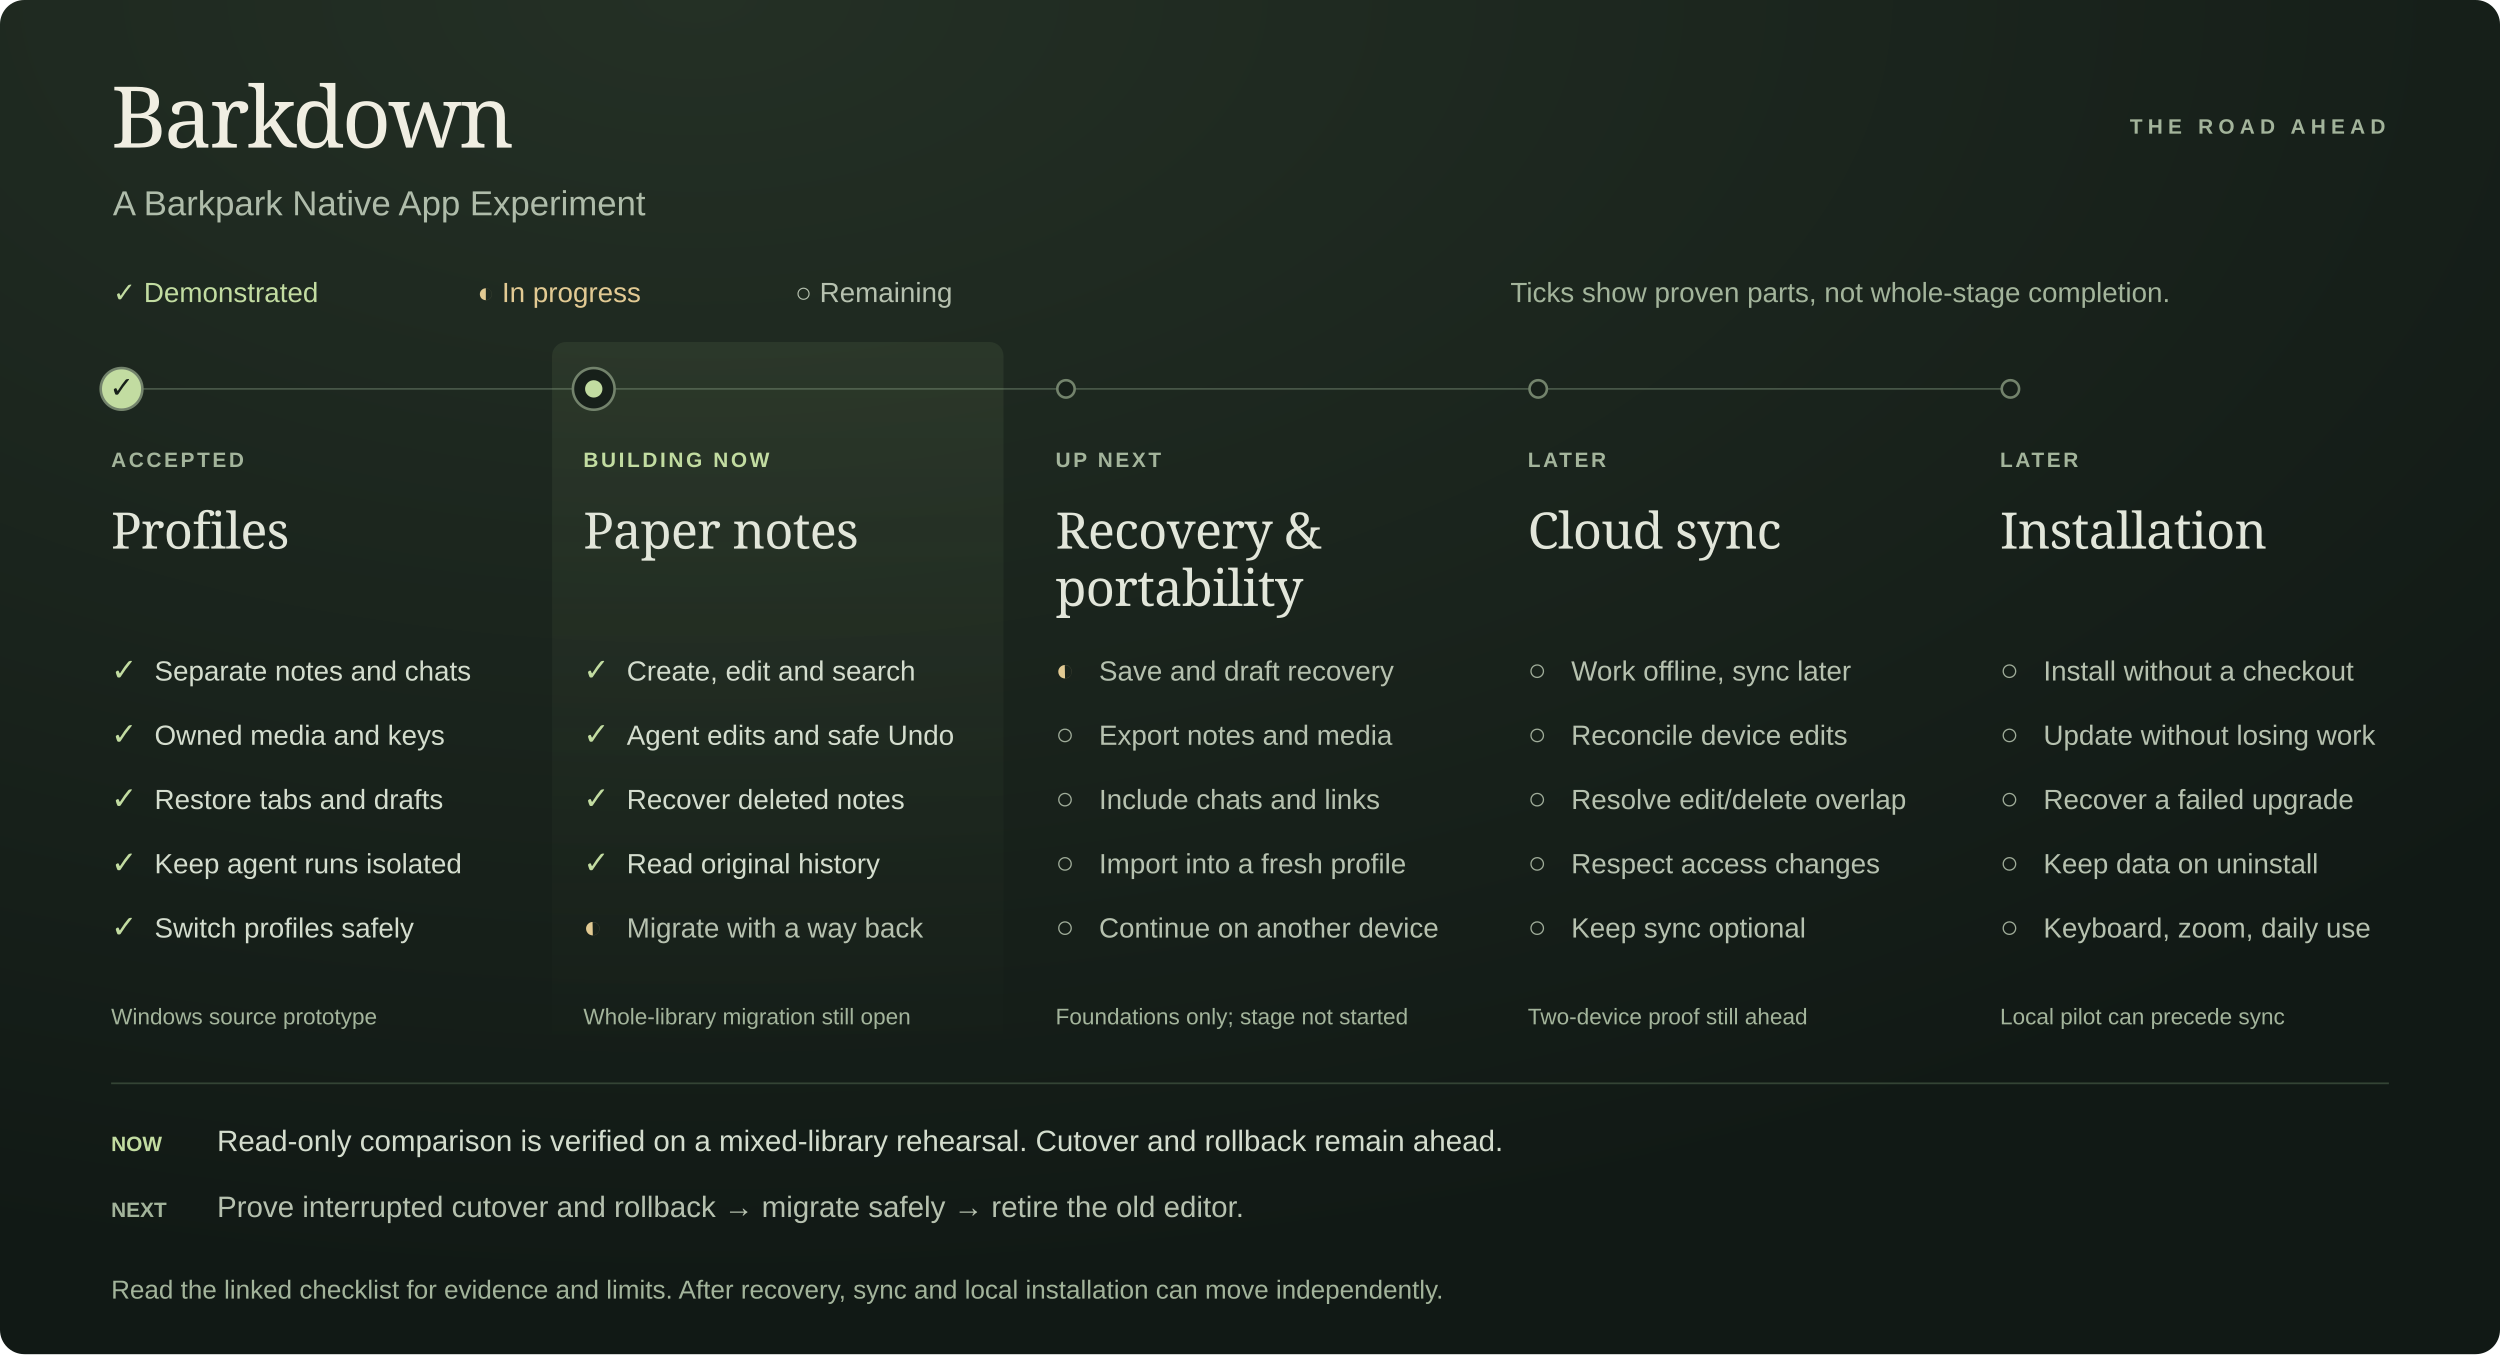
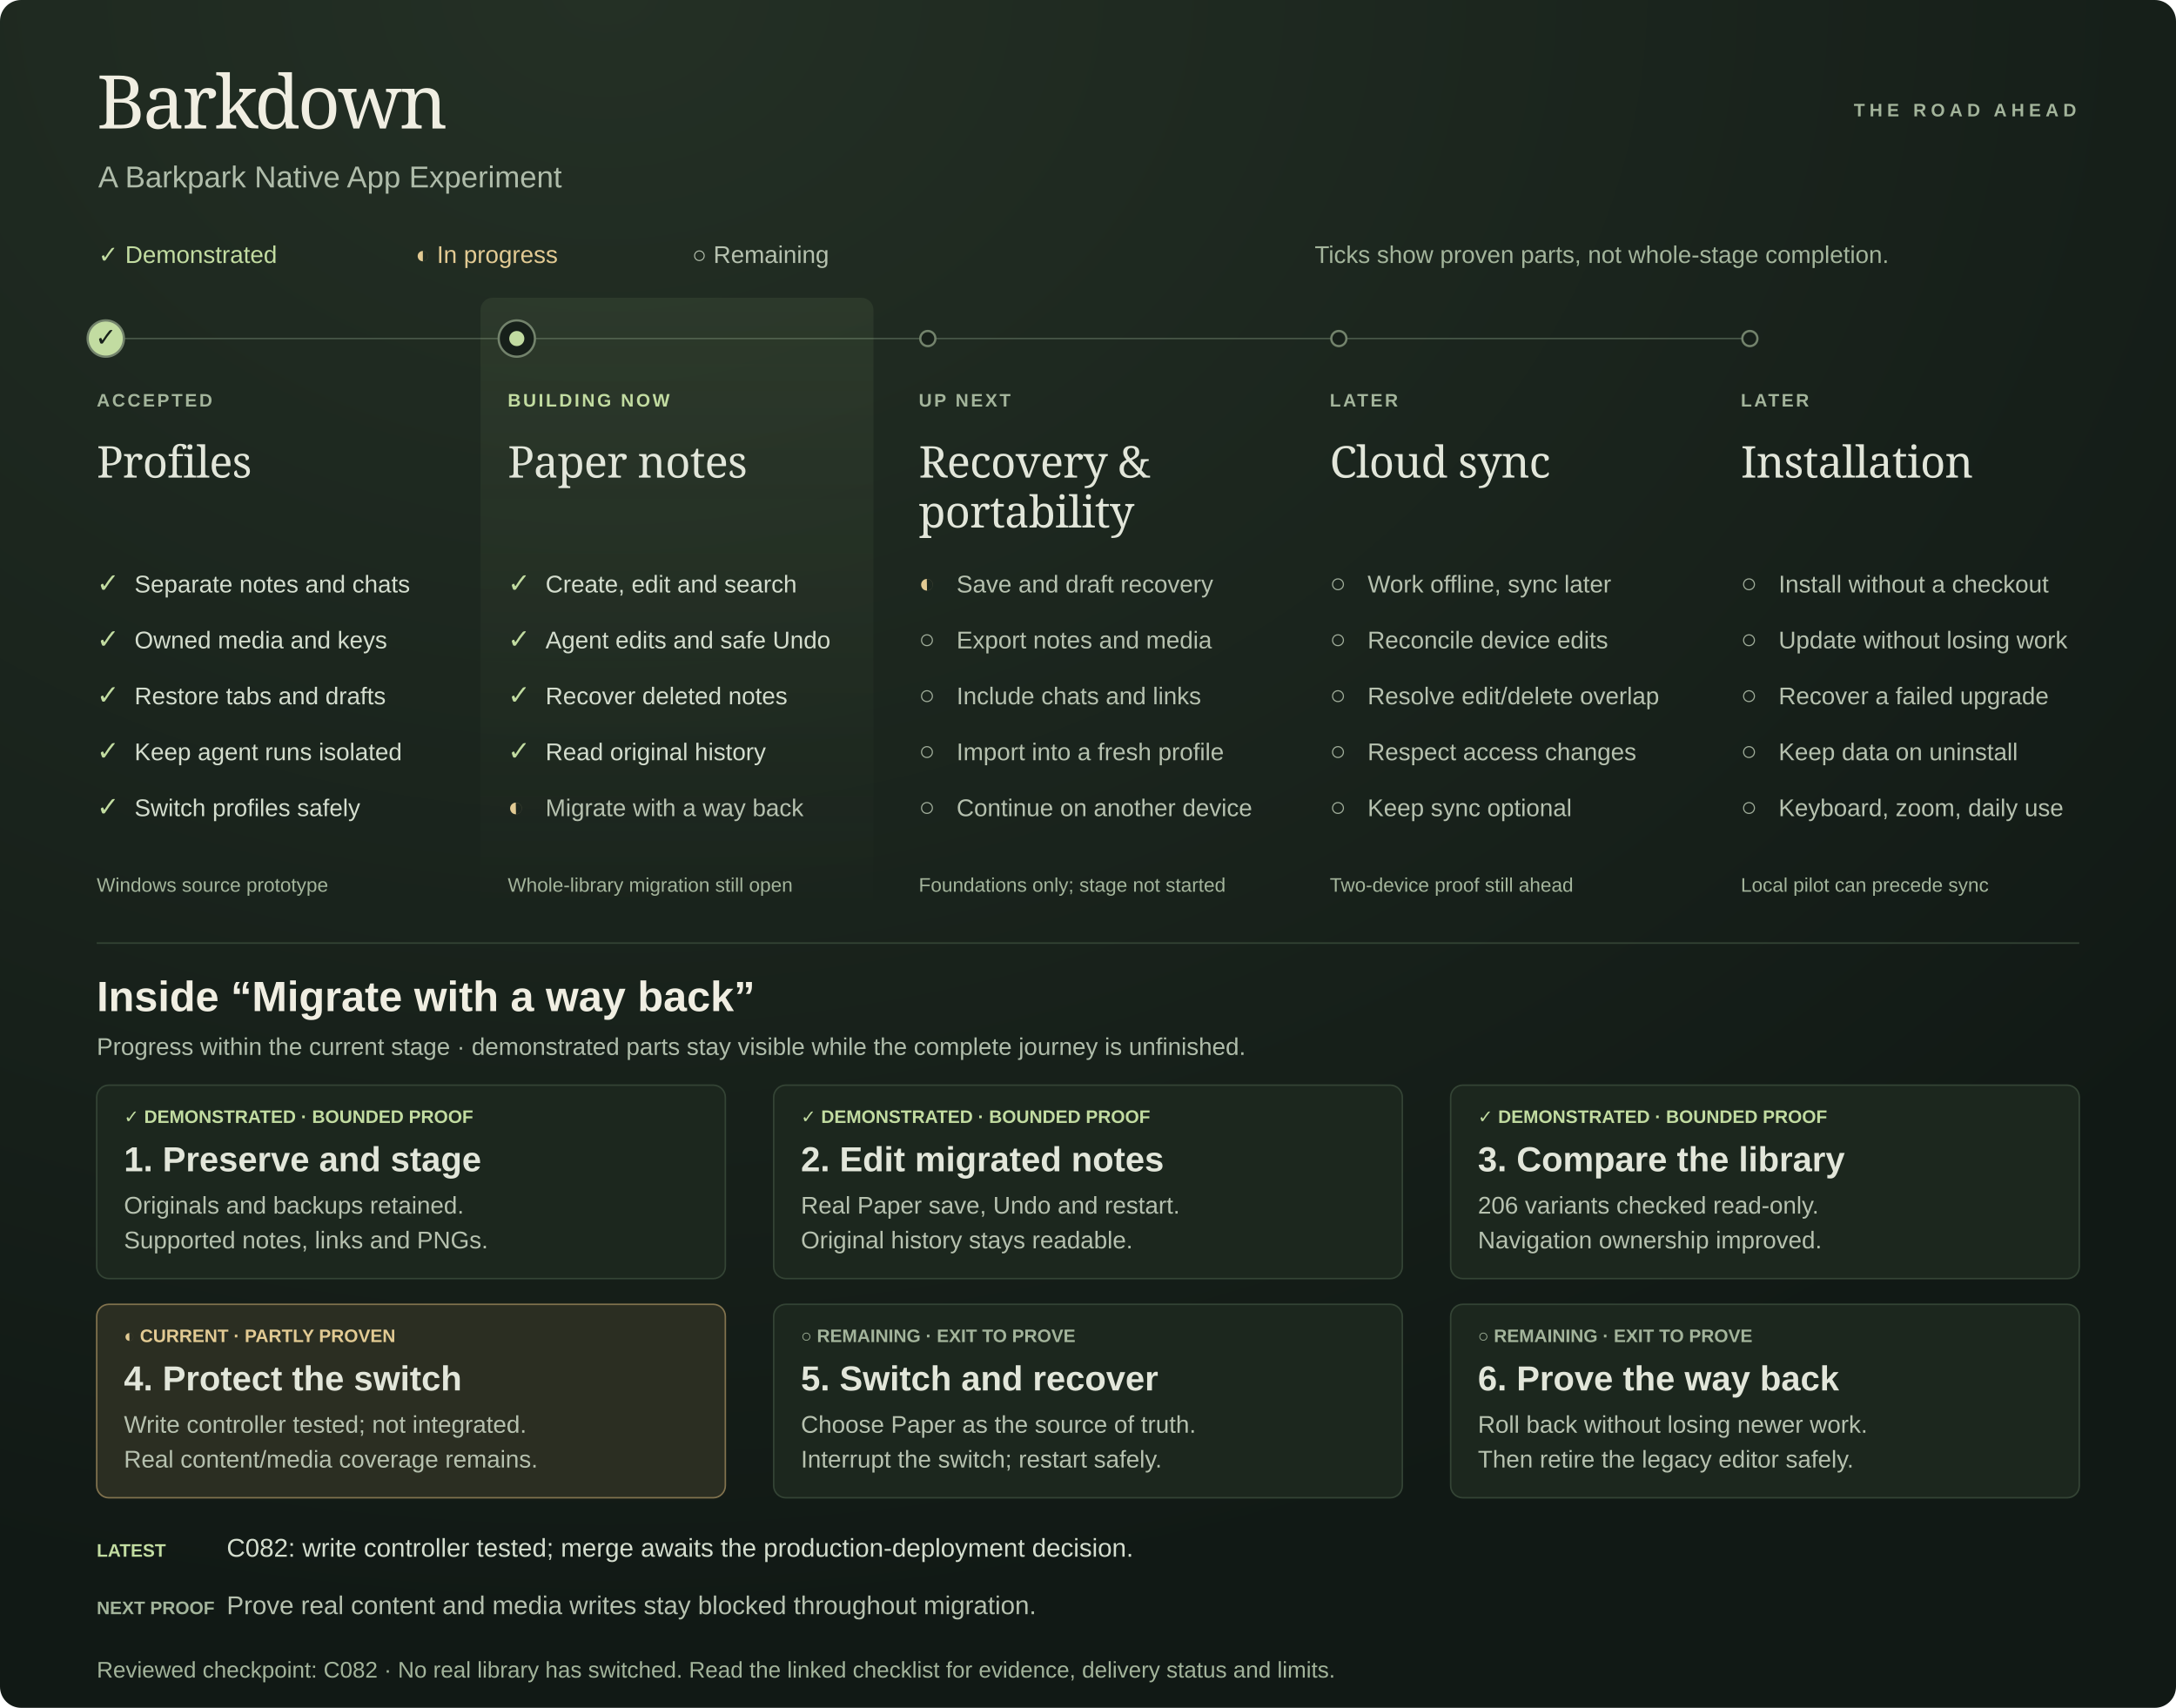
- <svg xmlns="http://www.w3.org/2000/svg" width="1440" height="780" viewBox="0 0 1440 780" role="img" aria-labelledby="title desc">
+ <svg xmlns="http://www.w3.org/2000/svg" width="1440" height="1130" viewBox="0 0 1440 1130" role="img" aria-labelledby="title desc">
  <defs>
    <radialGradient id="background" cx="28%" cy="0%" r="95%">
      <stop stop-color="#243025" />
      <stop offset="1" stop-color="#111915" />
    </radialGradient>
    <linearGradient id="focus" x2="0" y2="1">
      <stop stop-color="#a9c787" stop-opacity=".09" />
      <stop offset="1" stop-color="#a9c787" stop-opacity="0" />
    </linearGradient>
  </defs>
  <g font-family="Segoe UI, Arial, sans-serif">
-     <rect width="1440" height="780" rx="14" fill="url(#background)" />
+     <rect width="1440" height="1130" rx="14" fill="url(#background)" />
    <text x="64" y="85" font-family="Georgia, serif" font-size="49" letter-spacing="-1.5" fill="#f0eee2">Barkdown</text>
    <text x="65" y="124" font-size="20" fill="#afbcaa" font-weight="400">A Barkpark Native App Experiment</text>
    <text x="1374" y="77" text-anchor="end" font-size="12" font-weight="600" letter-spacing="3" fill="#a3b49b">THE ROAD AHEAD</text>
    <text x="65" y="174" font-size="16" fill="#c2dca1" font-weight="400">✓  Demonstrated</text>
    <text x="275" y="174" font-size="16" fill="#e2ca93" font-weight="400">◐  In progress</text>
    <text x="458" y="174" font-size="16" fill="#b6c1af" font-weight="400">○  Remaining</text>
    <text x="870" y="174" font-size="16" fill="#a3b49b" font-weight="400">Ticks show proven parts, not whole-stage completion.</text>
    <path d="M70 224H1158" stroke="#475747" stroke-width="1" />
    <g data-phase="P1">
      <circle cx="70" cy="224" r="12" fill="#c2dca1" stroke="#73836c" stroke-width="1.5" />
      <text x="63" y="229" font-size="17" fill="#17201a" font-weight="600">✓</text>
      <text x="64" y="269" font-size="12" letter-spacing="1.5" font-weight="600" fill="#a3b49b">ACCEPTED</text>
      <text x="64" y="316" dy="0" font-family="Georgia, serif" font-size="29" letter-spacing="-.4" fill="#e2e6da">Profiles</text>
      <text x="64" y="392" font-size="18" fill="#c2dca1" font-weight="600">✓</text>
      <text x="89" y="392" font-size="16" fill="#d4ddce" font-weight="400">Separate notes and chats</text>
      <text x="64" y="429" font-size="18" fill="#c2dca1" font-weight="600">✓</text>
      <text x="89" y="429" font-size="16" fill="#d4ddce" font-weight="400">Owned media and keys</text>
      <text x="64" y="466" font-size="18" fill="#c2dca1" font-weight="600">✓</text>
      <text x="89" y="466" font-size="16" fill="#d4ddce" font-weight="400">Restore tabs and drafts</text>
      <text x="64" y="503" font-size="18" fill="#c2dca1" font-weight="600">✓</text>
      <text x="89" y="503" font-size="16" fill="#d4ddce" font-weight="400">Keep agent runs isolated</text>
      <text x="64" y="540" font-size="18" fill="#c2dca1" font-weight="600">✓</text>
      <text x="89" y="540" font-size="16" fill="#d4ddce" font-weight="400">Switch profiles safely</text>
      <text x="64" y="590" font-size="13" fill="#a3b49b" font-weight="400">Windows source prototype</text>
    </g>
    <g data-phase="P2">
      <rect x="318" y="197" width="260" height="410" rx="8" fill="url(#focus)" />
      <circle cx="342" cy="224" r="12" fill="#17201a" stroke="#73836c" stroke-width="1.5" />
      <circle cx="342" cy="224" r="5" fill="#c2dca1" />
      <text x="336" y="269" font-size="12" letter-spacing="1.5" font-weight="600" fill="#c2dca1">BUILDING NOW</text>
      <text x="336" y="316" dy="0" font-family="Georgia, serif" font-size="29" letter-spacing="-.4" fill="#e2e6da">Paper notes</text>
      <text x="336" y="392" font-size="18" fill="#c2dca1" font-weight="600">✓</text>
      <text x="361" y="392" font-size="16" fill="#d4ddce" font-weight="400">Create, edit and search</text>
      <text x="336" y="429" font-size="18" fill="#c2dca1" font-weight="600">✓</text>
      <text x="361" y="429" font-size="16" fill="#d4ddce" font-weight="400">Agent edits and safe Undo</text>
      <text x="336" y="466" font-size="18" fill="#c2dca1" font-weight="600">✓</text>
      <text x="361" y="466" font-size="16" fill="#d4ddce" font-weight="400">Recover deleted notes</text>
      <text x="336" y="503" font-size="18" fill="#c2dca1" font-weight="600">✓</text>
      <text x="361" y="503" font-size="16" fill="#d4ddce" font-weight="400">Read original history</text>
      <text x="336" y="540" font-size="18" fill="#e2ca93" font-weight="600">◐</text>
      <text x="361" y="540" font-size="16" fill="#b6c1af" font-weight="400">Migrate with a way back</text>
      <text x="336" y="590" font-size="13" fill="#a3b49b" font-weight="400">Whole-library migration still open</text>
    </g>
    <g data-phase="P3">
      <circle cx="614" cy="224" r="5" fill="#17201a" stroke="#73836c" stroke-width="1.5" />
      <text x="608" y="269" font-size="12" letter-spacing="1.5" font-weight="600" fill="#a3b49b">UP NEXT</text>
      <text x="608" y="316" dy="0" font-family="Georgia, serif" font-size="29" letter-spacing="-.4" fill="#e2e6da">Recovery &amp;</text>
      <text x="608" y="316" dy="33" font-family="Georgia, serif" font-size="29" letter-spacing="-.4" fill="#e2e6da">portability</text>
      <text x="608" y="392" font-size="18" fill="#e2ca93" font-weight="600">◐</text>
      <text x="633" y="392" font-size="16" fill="#b6c1af" font-weight="400">Save and draft recovery</text>
      <text x="608" y="429" font-size="18" fill="#9fac99" font-weight="600">○</text>
      <text x="633" y="429" font-size="16" fill="#b6c1af" font-weight="400">Export notes and media</text>
      <text x="608" y="466" font-size="18" fill="#9fac99" font-weight="600">○</text>
      <text x="633" y="466" font-size="16" fill="#b6c1af" font-weight="400">Include chats and links</text>
      <text x="608" y="503" font-size="18" fill="#9fac99" font-weight="600">○</text>
      <text x="633" y="503" font-size="16" fill="#b6c1af" font-weight="400">Import into a fresh profile</text>
      <text x="608" y="540" font-size="18" fill="#9fac99" font-weight="600">○</text>
      <text x="633" y="540" font-size="16" fill="#b6c1af" font-weight="400">Continue on another device</text>
      <text x="608" y="590" font-size="13" fill="#a3b49b" font-weight="400">Foundations only; stage not started</text>
    </g>
    <g data-phase="P4">
      <circle cx="886" cy="224" r="5" fill="#17201a" stroke="#73836c" stroke-width="1.5" />
      <text x="880" y="269" font-size="12" letter-spacing="1.5" font-weight="600" fill="#a3b49b">LATER</text>
      <text x="880" y="316" dy="0" font-family="Georgia, serif" font-size="29" letter-spacing="-.4" fill="#e2e6da">Cloud sync</text>
      <text x="880" y="392" font-size="18" fill="#9fac99" font-weight="600">○</text>
      <text x="905" y="392" font-size="16" fill="#b6c1af" font-weight="400">Work offline, sync later</text>
      <text x="880" y="429" font-size="18" fill="#9fac99" font-weight="600">○</text>
      <text x="905" y="429" font-size="16" fill="#b6c1af" font-weight="400">Reconcile device edits</text>
      <text x="880" y="466" font-size="18" fill="#9fac99" font-weight="600">○</text>
      <text x="905" y="466" font-size="16" fill="#b6c1af" font-weight="400">Resolve edit/delete overlap</text>
      <text x="880" y="503" font-size="18" fill="#9fac99" font-weight="600">○</text>
      <text x="905" y="503" font-size="16" fill="#b6c1af" font-weight="400">Respect access changes</text>
      <text x="880" y="540" font-size="18" fill="#9fac99" font-weight="600">○</text>
      <text x="905" y="540" font-size="16" fill="#b6c1af" font-weight="400">Keep sync optional</text>
      <text x="880" y="590" font-size="13" fill="#a3b49b" font-weight="400">Two-device proof still ahead</text>
    </g>
    <g data-phase="P5">
      <circle cx="1158" cy="224" r="5" fill="#17201a" stroke="#73836c" stroke-width="1.5" />
      <text x="1152" y="269" font-size="12" letter-spacing="1.5" font-weight="600" fill="#a3b49b">LATER</text>
      <text x="1152" y="316" dy="0" font-family="Georgia, serif" font-size="29" letter-spacing="-.4" fill="#e2e6da">Installation</text>
      <text x="1152" y="392" font-size="18" fill="#9fac99" font-weight="600">○</text>
      <text x="1177" y="392" font-size="16" fill="#b6c1af" font-weight="400">Install without a checkout</text>
      <text x="1152" y="429" font-size="18" fill="#9fac99" font-weight="600">○</text>
      <text x="1177" y="429" font-size="16" fill="#b6c1af" font-weight="400">Update without losing work</text>
      <text x="1152" y="466" font-size="18" fill="#9fac99" font-weight="600">○</text>
      <text x="1177" y="466" font-size="16" fill="#b6c1af" font-weight="400">Recover a failed upgrade</text>
      <text x="1152" y="503" font-size="18" fill="#9fac99" font-weight="600">○</text>
      <text x="1177" y="503" font-size="16" fill="#b6c1af" font-weight="400">Keep data on uninstall</text>
      <text x="1152" y="540" font-size="18" fill="#9fac99" font-weight="600">○</text>
      <text x="1177" y="540" font-size="16" fill="#b6c1af" font-weight="400">Keyboard, zoom, daily use</text>
      <text x="1152" y="590" font-size="13" fill="#a3b49b" font-weight="400">Local pilot can precede sync</text>
    </g>
    <path d="M64 624H1376" stroke="#344435" />
-     <text x="64" y="663" font-size="12" fill="#c2dca1" font-weight="600">NOW</text>
-     <text x="125" y="663" font-size="17" fill="#d4ddce" font-weight="400">Read-only comparison is verified on a mixed-library rehearsal. Cutover and rollback remain ahead.</text>
-     <text x="64" y="701" font-size="12" fill="#a3b49b" font-weight="600">NEXT</text>
-     <text x="125" y="701" font-size="17" fill="#b6c1af" font-weight="400">Prove interrupted cutover and rollback → migrate safely → retire the old editor.</text>
-     <text x="64" y="748" font-size="15" fill="#a3b49b" font-weight="400">Read the linked checklist for evidence and limits. After recovery, sync and local installation can move independently.</text>
+     <text x="64" y="669" font-size="28" fill="#f0eee2" font-weight="600">Inside “Migrate with a way back”</text>
+     <text x="64" y="698" font-size="16" fill="#afbcaa" font-weight="400">Progress within the current stage · demonstrated parts stay visible while the complete journey is unfinished.</text>
+     <g data-migration-step="1">
+       <rect x="64" y="718" width="416" height="128" rx="8" fill="#1c271e" stroke="#344435" />
+       <text x="82" y="743" font-size="12" fill="#c2dca1" font-weight="600">✓  DEMONSTRATED · BOUNDED PROOF</text>
+       <text x="82" y="775" font-size="23" fill="#e2e6da" font-weight="600">1. Preserve and stage</text>
+       <text x="82" y="803" font-size="16" fill="#b6c1af" font-weight="400">Originals and backups retained.</text>
+       <text x="82" y="826" font-size="16" fill="#b6c1af" font-weight="400">Supported notes, links and PNGs.</text>
+     </g>
+     <g data-migration-step="2">
+       <rect x="512" y="718" width="416" height="128" rx="8" fill="#1c271e" stroke="#344435" />
+       <text x="530" y="743" font-size="12" fill="#c2dca1" font-weight="600">✓  DEMONSTRATED · BOUNDED PROOF</text>
+       <text x="530" y="775" font-size="23" fill="#e2e6da" font-weight="600">2. Edit migrated notes</text>
+       <text x="530" y="803" font-size="16" fill="#b6c1af" font-weight="400">Real Paper save, Undo and restart.</text>
+       <text x="530" y="826" font-size="16" fill="#b6c1af" font-weight="400">Original history stays readable.</text>
+     </g>
+     <g data-migration-step="3">
+       <rect x="960" y="718" width="416" height="128" rx="8" fill="#1c271e" stroke="#344435" />
+       <text x="978" y="743" font-size="12" fill="#c2dca1" font-weight="600">✓  DEMONSTRATED · BOUNDED PROOF</text>
+       <text x="978" y="775" font-size="23" fill="#e2e6da" font-weight="600">3. Compare the library</text>
+       <text x="978" y="803" font-size="16" fill="#b6c1af" font-weight="400">206 variants checked read-only.</text>
+       <text x="978" y="826" font-size="16" fill="#b6c1af" font-weight="400">Navigation ownership improved.</text>
+     </g>
+     <g data-migration-step="4">
+       <rect x="64" y="863" width="416" height="128" rx="8" fill="#2b2e22" stroke="#82734e" />
+       <text x="82" y="888" font-size="12" fill="#e2ca93" font-weight="600">◐  CURRENT · PARTLY PROVEN</text>
+       <text x="82" y="920" font-size="23" fill="#e2e6da" font-weight="600">4. Protect the switch</text>
+       <text x="82" y="948" font-size="16" fill="#b6c1af" font-weight="400">Write controller tested; not integrated.</text>
+       <text x="82" y="971" font-size="16" fill="#b6c1af" font-weight="400">Real content/media coverage remains.</text>
+     </g>
+     <g data-migration-step="5">
+       <rect x="512" y="863" width="416" height="128" rx="8" fill="#1c271e" stroke="#344435" />
+       <text x="530" y="888" font-size="12" fill="#a3b49b" font-weight="600">○  REMAINING · EXIT TO PROVE</text>
+       <text x="530" y="920" font-size="23" fill="#e2e6da" font-weight="600">5. Switch and recover</text>
+       <text x="530" y="948" font-size="16" fill="#b6c1af" font-weight="400">Choose Paper as the source of truth.</text>
+       <text x="530" y="971" font-size="16" fill="#b6c1af" font-weight="400">Interrupt the switch; restart safely.</text>
+     </g>
+     <g data-migration-step="6">
+       <rect x="960" y="863" width="416" height="128" rx="8" fill="#1c271e" stroke="#344435" />
+       <text x="978" y="888" font-size="12" fill="#a3b49b" font-weight="600">○  REMAINING · EXIT TO PROVE</text>
+       <text x="978" y="920" font-size="23" fill="#e2e6da" font-weight="600">6. Prove the way back</text>
+       <text x="978" y="948" font-size="16" fill="#b6c1af" font-weight="400">Roll back without losing newer work.</text>
+       <text x="978" y="971" font-size="16" fill="#b6c1af" font-weight="400">Then retire the legacy editor safely.</text>
+     </g>
+     <text x="64" y="1030" font-size="12" fill="#c2dca1" font-weight="600">LATEST</text>
+     <text x="150" y="1030" font-size="17" fill="#d4ddce" font-weight="400">C082: write controller tested; merge awaits the production-deployment decision.</text>
+     <text x="64" y="1068" font-size="12" fill="#a3b49b" font-weight="600">NEXT PROOF</text>
+     <text x="150" y="1068" font-size="17" fill="#b6c1af" font-weight="400">Prove real content and media writes stay blocked throughout migration.</text>
+     <text x="64" y="1110" font-size="15" fill="#a3b49b" font-weight="400">Reviewed checkpoint: C082 · No real library has switched. Read the linked checklist for evidence, delivery status and limits.</text>
  </g>
</svg>
